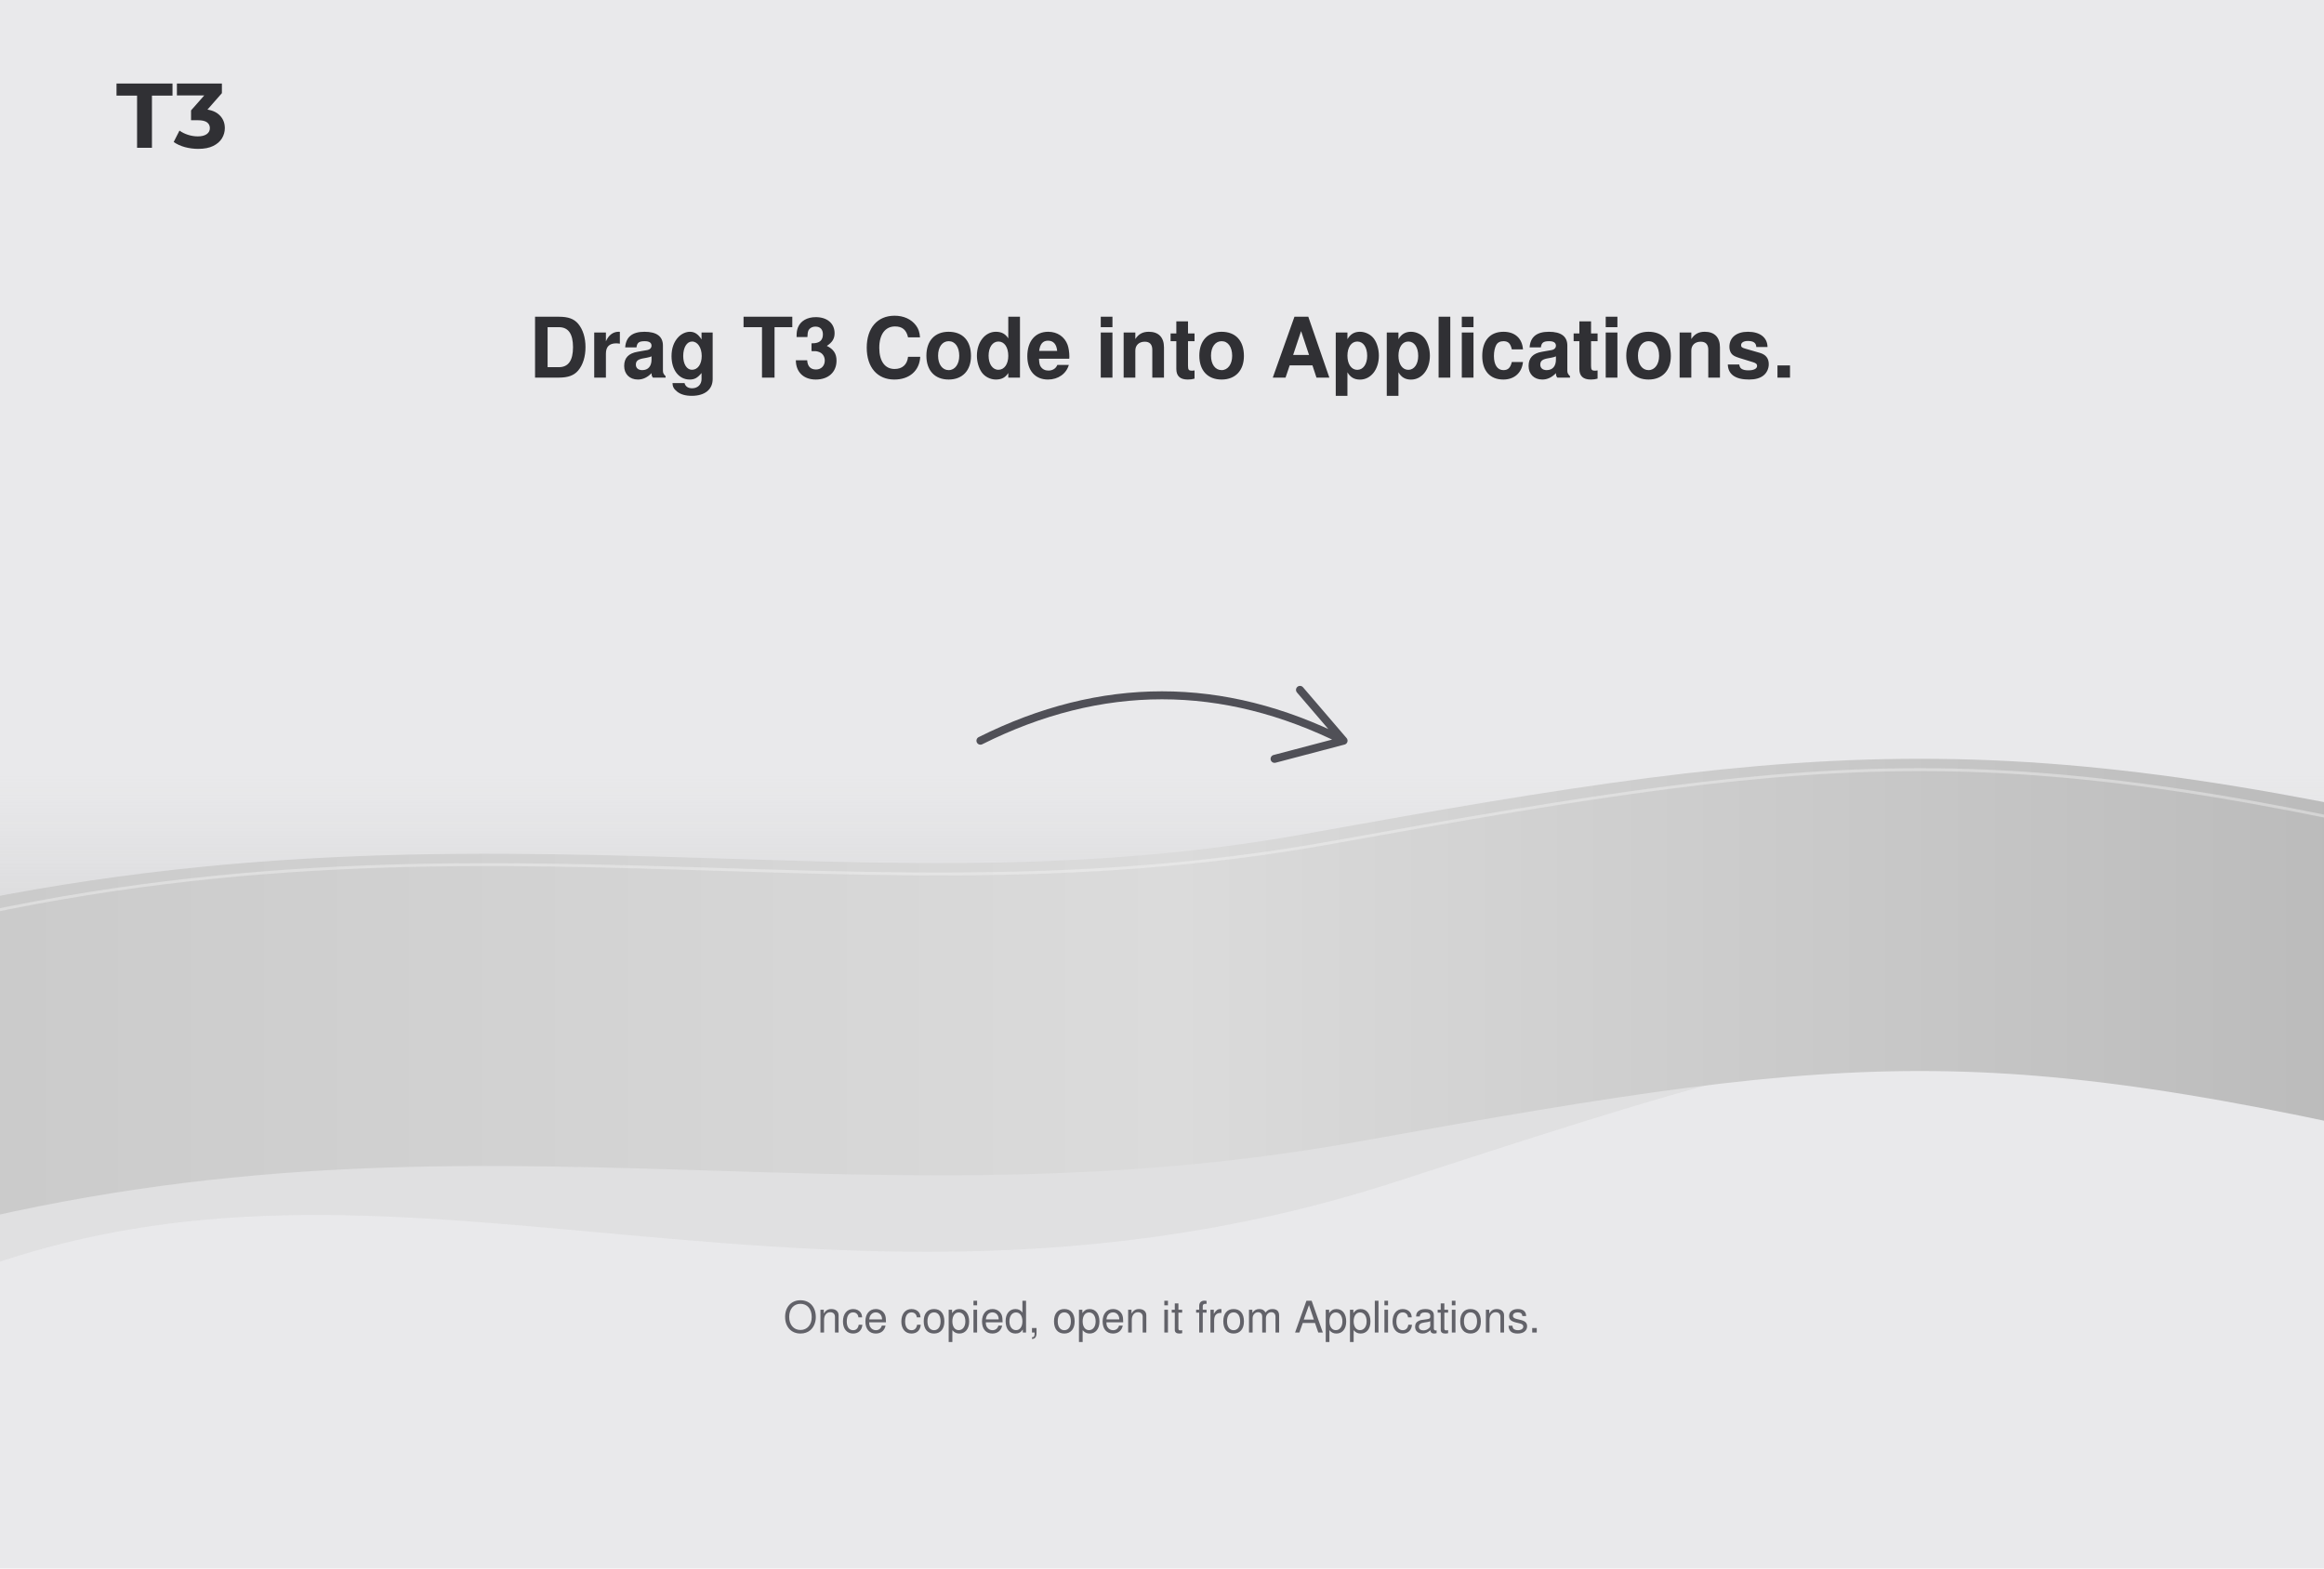
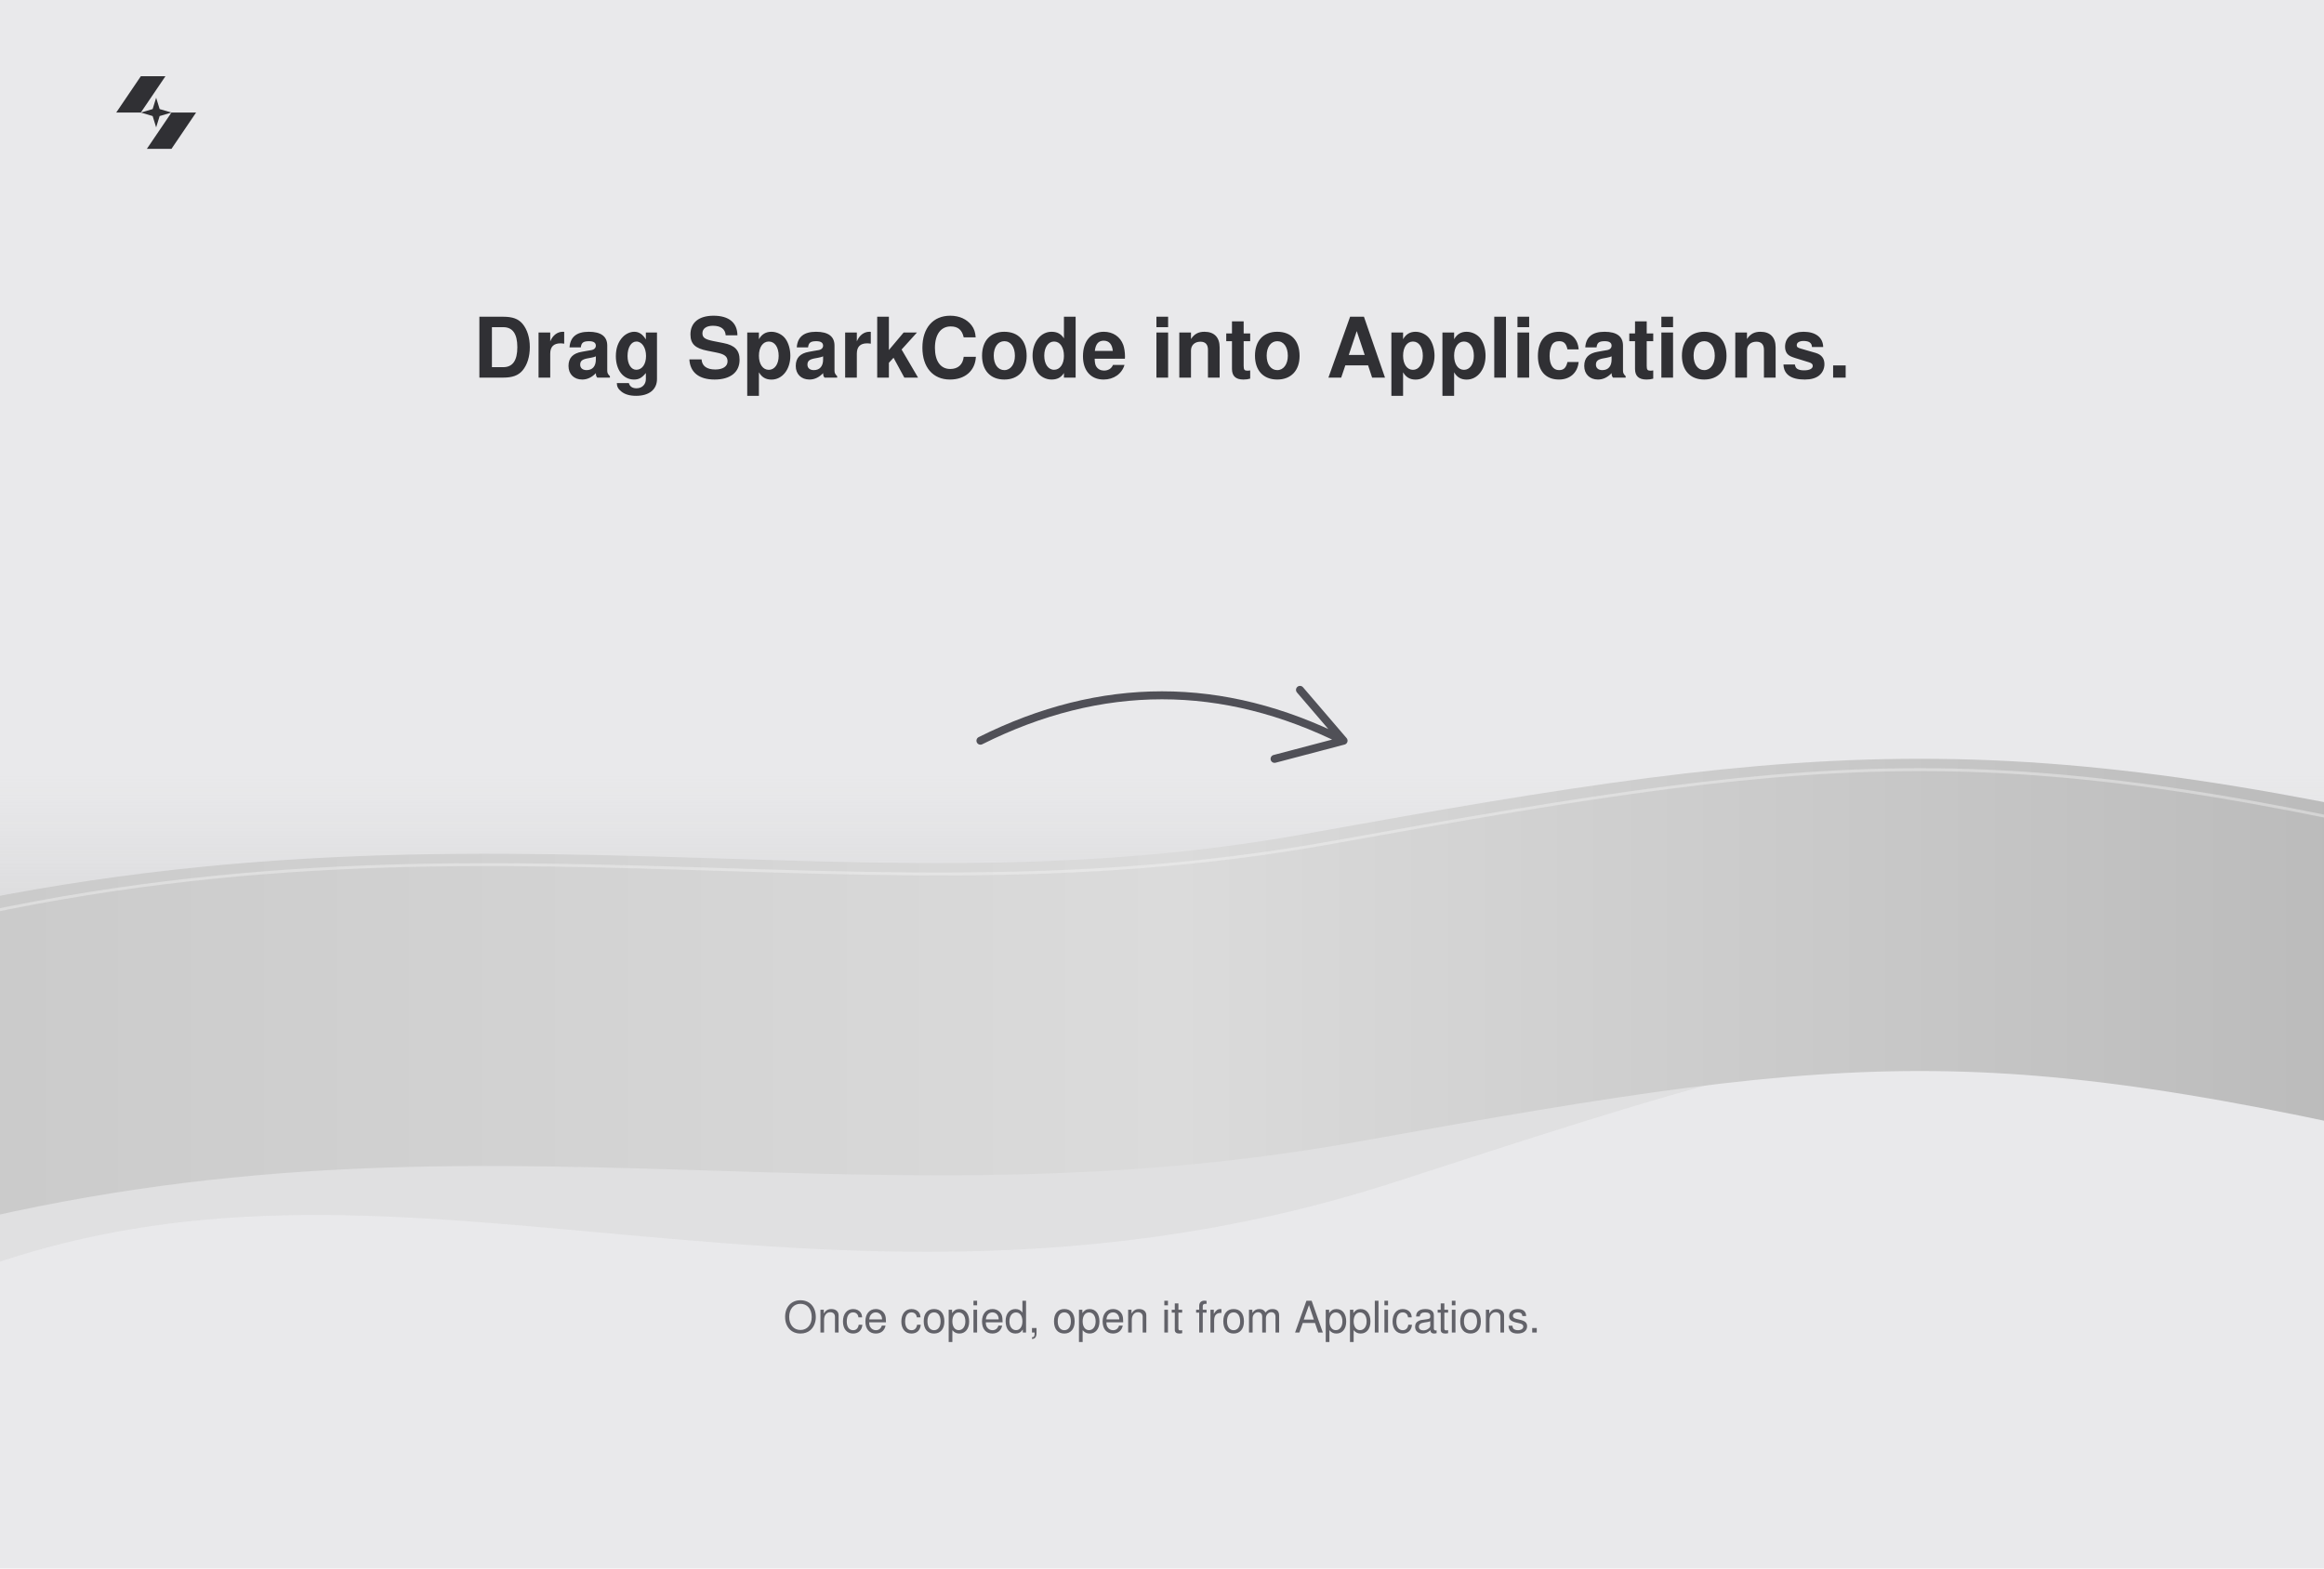
<svg xmlns="http://www.w3.org/2000/svg" width="1280" height="864" viewBox="0 0 640 432">
  <defs>
    <linearGradient id="veil" x1="0" y1="0" x2="0" y2="1">
      <stop stop-color="#B7B7B7" stop-opacity="0" />
      <stop offset=".55" stop-color="#A5A5A5" stop-opacity=".24" />
      <stop offset="1" stop-color="#D1D1D1" stop-opacity=".4" />
    </linearGradient>
    <linearGradient id="silk" x1="0" y1="0" x2="1" y2="0">
      <stop stop-color="#C8C8C8" />
      <stop offset=".5" stop-color="#DBDBDB" />
      <stop offset="1" stop-color="#B5B5B5" />
    </linearGradient>
  </defs>
  <rect width="640" height="432" fill="#E9E9EB" />
  <path d="M-60 293C95 220 214 304 362 256S559 191 707 257" stroke="url(#veil)" stroke-width="146" fill="none" opacity="1" stroke-linecap="round" stroke-linejoin="round" />
  <path d="M-60 306C113 252 223 298 367 272S553 242 707 280" stroke="url(#silk)" stroke-width="86" fill="none" opacity="1" stroke-linecap="round" stroke-linejoin="round" />
  <path d="M-60 266C113 212 223 258 367 232S553 202 707 240" stroke="#F5F5F5" stroke-width="0.8" fill="none" opacity="0.42" stroke-linecap="round" stroke-linejoin="round" />
-   <svg x="32" y="23" width="30" height="18" viewBox="15.531 37 94.394 56.96" fill="#303034">
-     <path d="M33.451 93V47.56H15.531V37H64.331V47.56H46.411V93H33.451ZM86.725 93.96C82.832 93.96 78.965 93.453 75.125 92.44C71.285 91.373 68.032 89.88 65.365 87.96L70.405 78.04C72.539 79.587 75.019 80.813 77.845 81.72C80.672 82.627 83.525 83.08 86.405 83.08C89.659 83.08 92.219 82.44 94.085 81.16C95.952 79.88 96.885 78.12 96.885 75.88C96.885 73.747 96.059 72.067 94.405 70.84C92.752 69.613 90.085 69 86.405 69H80.485V60.44L96.085 42.76L97.525 47.4H68.165V37H107.365V45.4L91.845 63.08L85.285 59.32H89.045C95.925 59.32 101.125 60.867 104.645 63.96C108.165 67.053 109.925 71.027 109.925 75.88C109.925 79.027 109.099 81.987 107.445 84.76C105.792 87.48 103.259 89.693 99.845 91.4C96.432 93.107 92.059 93.96 86.725 93.96Z" />
+   <svg x="32" y="21" width="22" height="20" viewBox="16.9 19.9 66.2 60.2" fill="#303034">
+     <path d="M16.9 50H37.3L57.7 19.9H37.3L16.9 50ZM62.7 50H83.1L62.7 80.1H42.3L62.7 50ZM50 37.7L52.9 47.1L62.7 50L52.9 52.9L50 62.3L47.1 52.9L37.3 50L47.1 47.1L50 37.7Z" />
  </svg>
-   <text x="320" y="104" fill="#303034" font-family="Helvetica" font-size="23" font-weight="700" text-anchor="middle">Drag T3 Code into Applications.</text>
+   <text x="320" y="104" fill="#303034" font-family="Helvetica" font-size="23" font-weight="700" text-anchor="middle">Drag SparkCode into Applications.</text>
  <path d="M270 204Q320 179 370 204M358 190L370 204L351 209" stroke="#505057" stroke-width="2.2" fill="none" opacity="1" stroke-linecap="round" stroke-linejoin="round" />
  <text x="320" y="367" fill="#626269" font-family="Helvetica" font-size="12" font-weight="400" text-anchor="middle">Once copied, open it from Applications.</text>
</svg>
